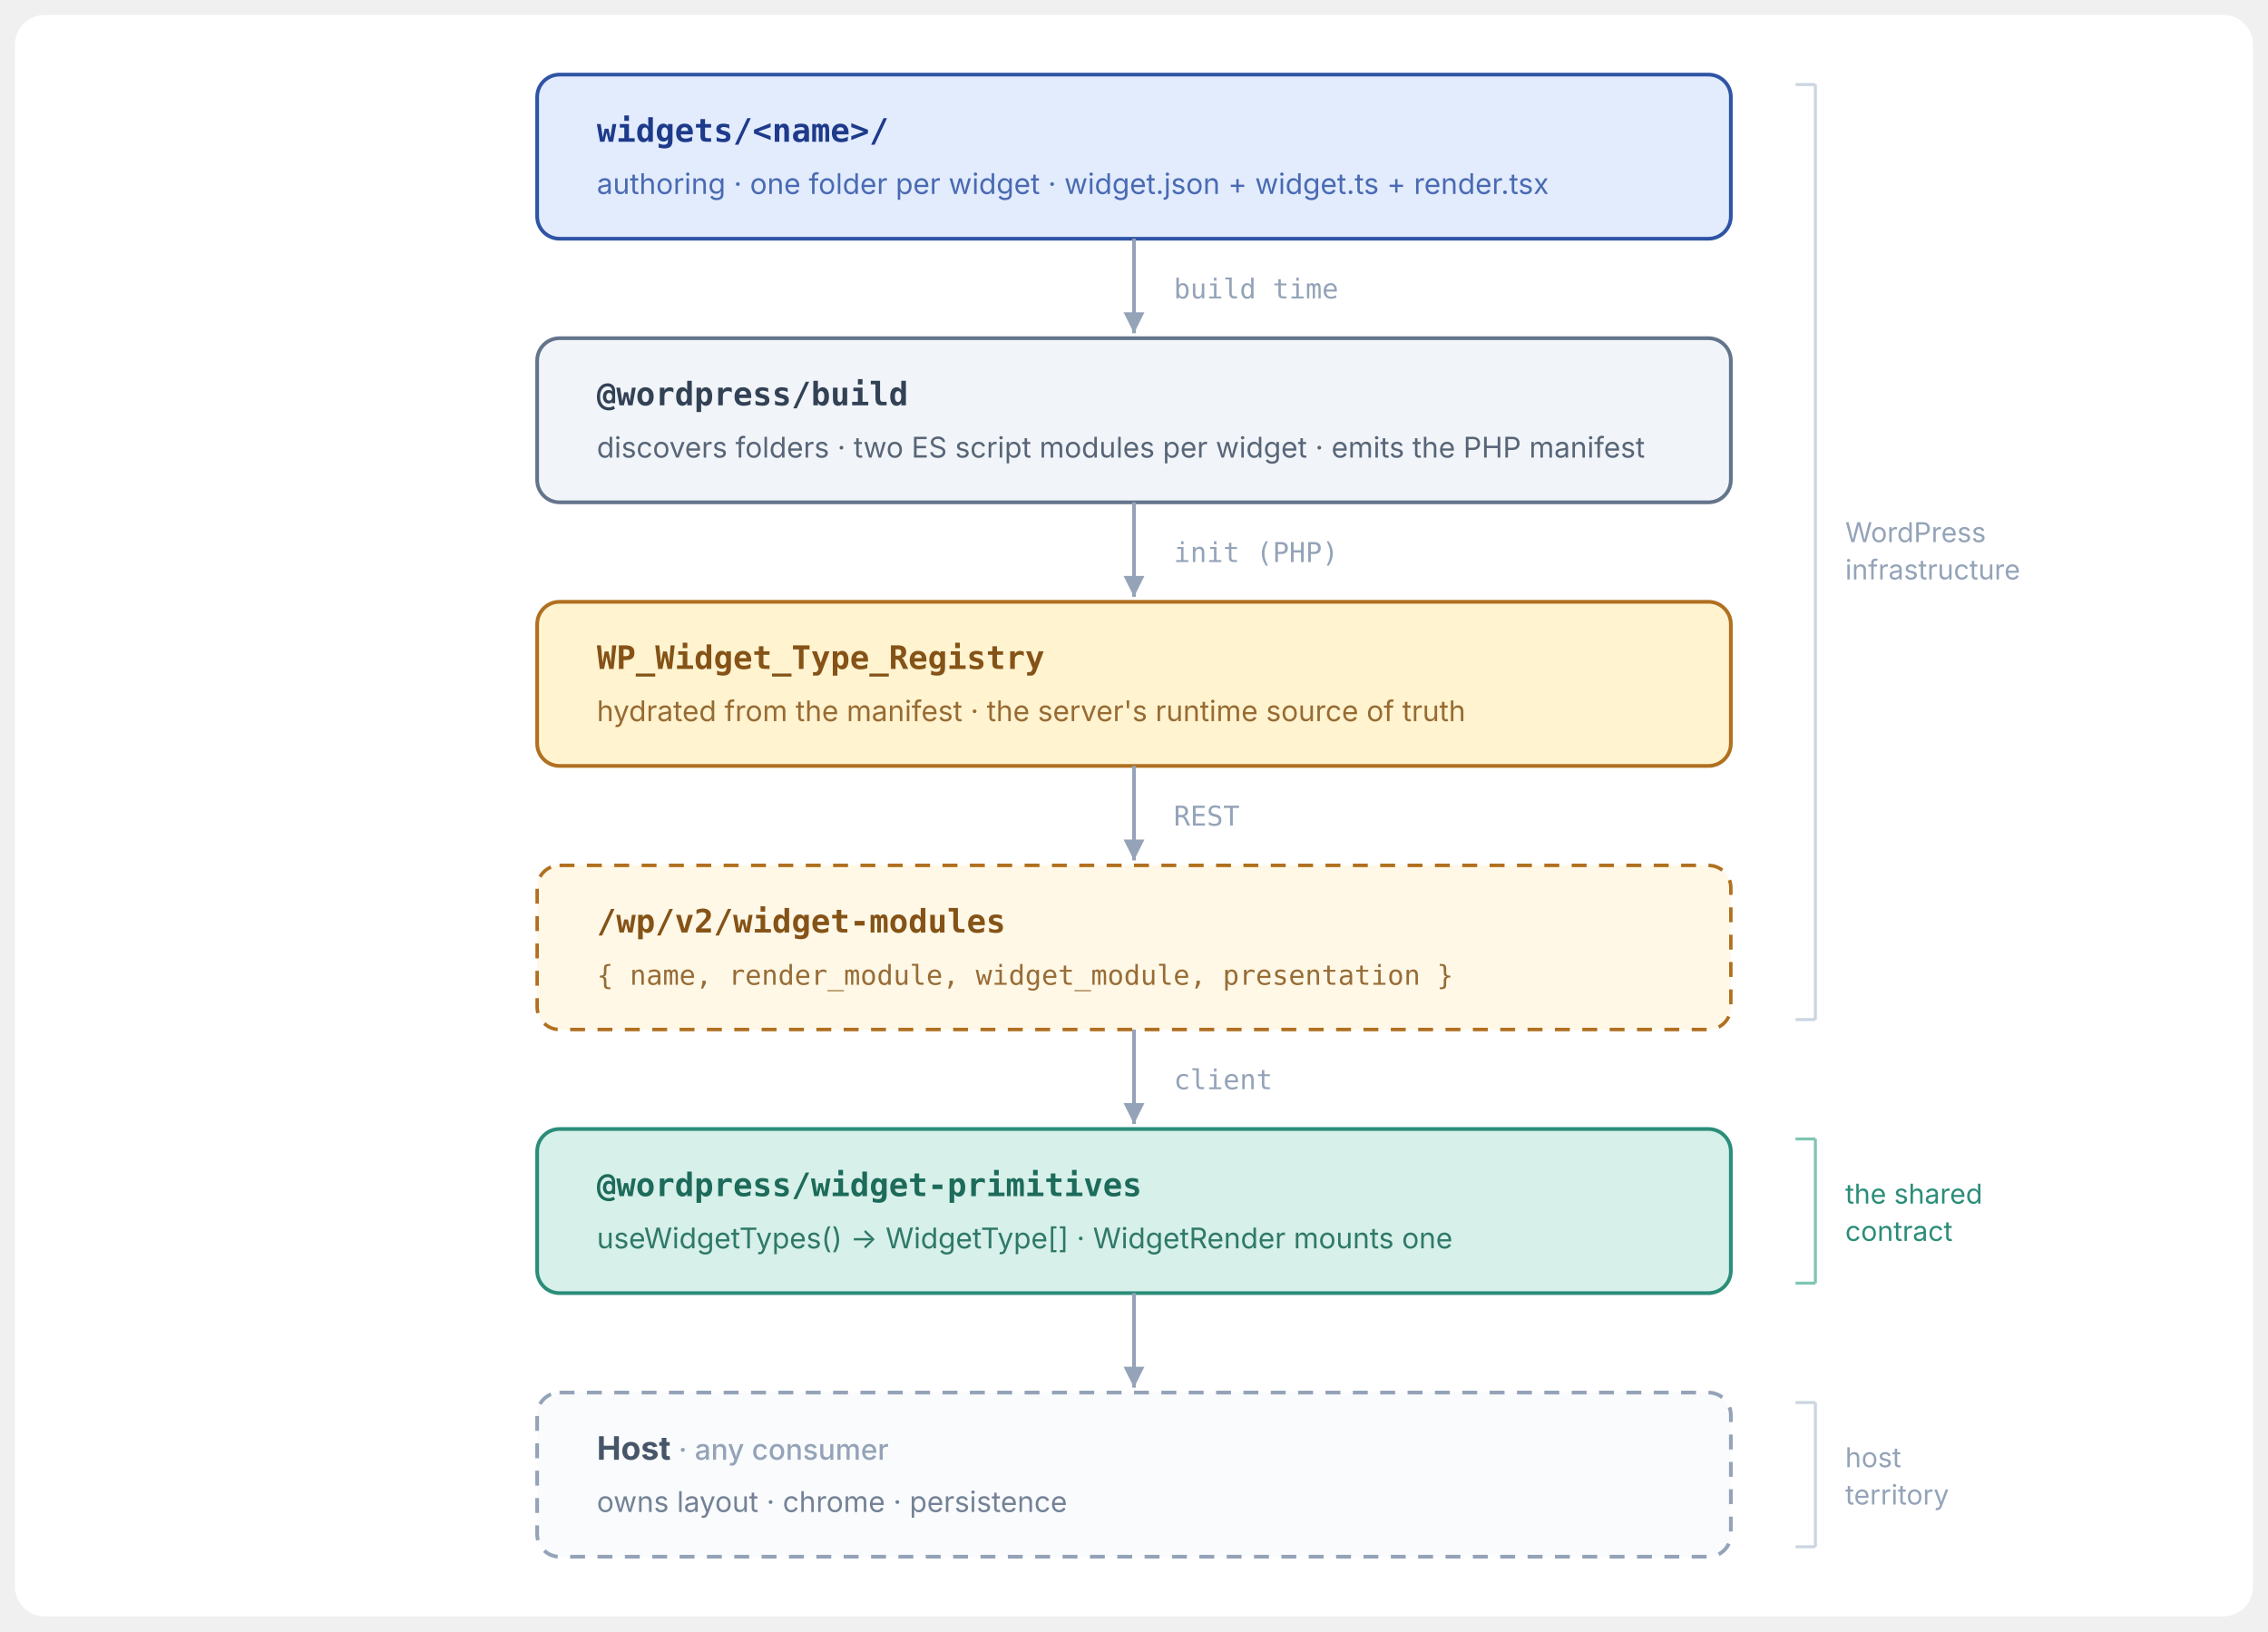
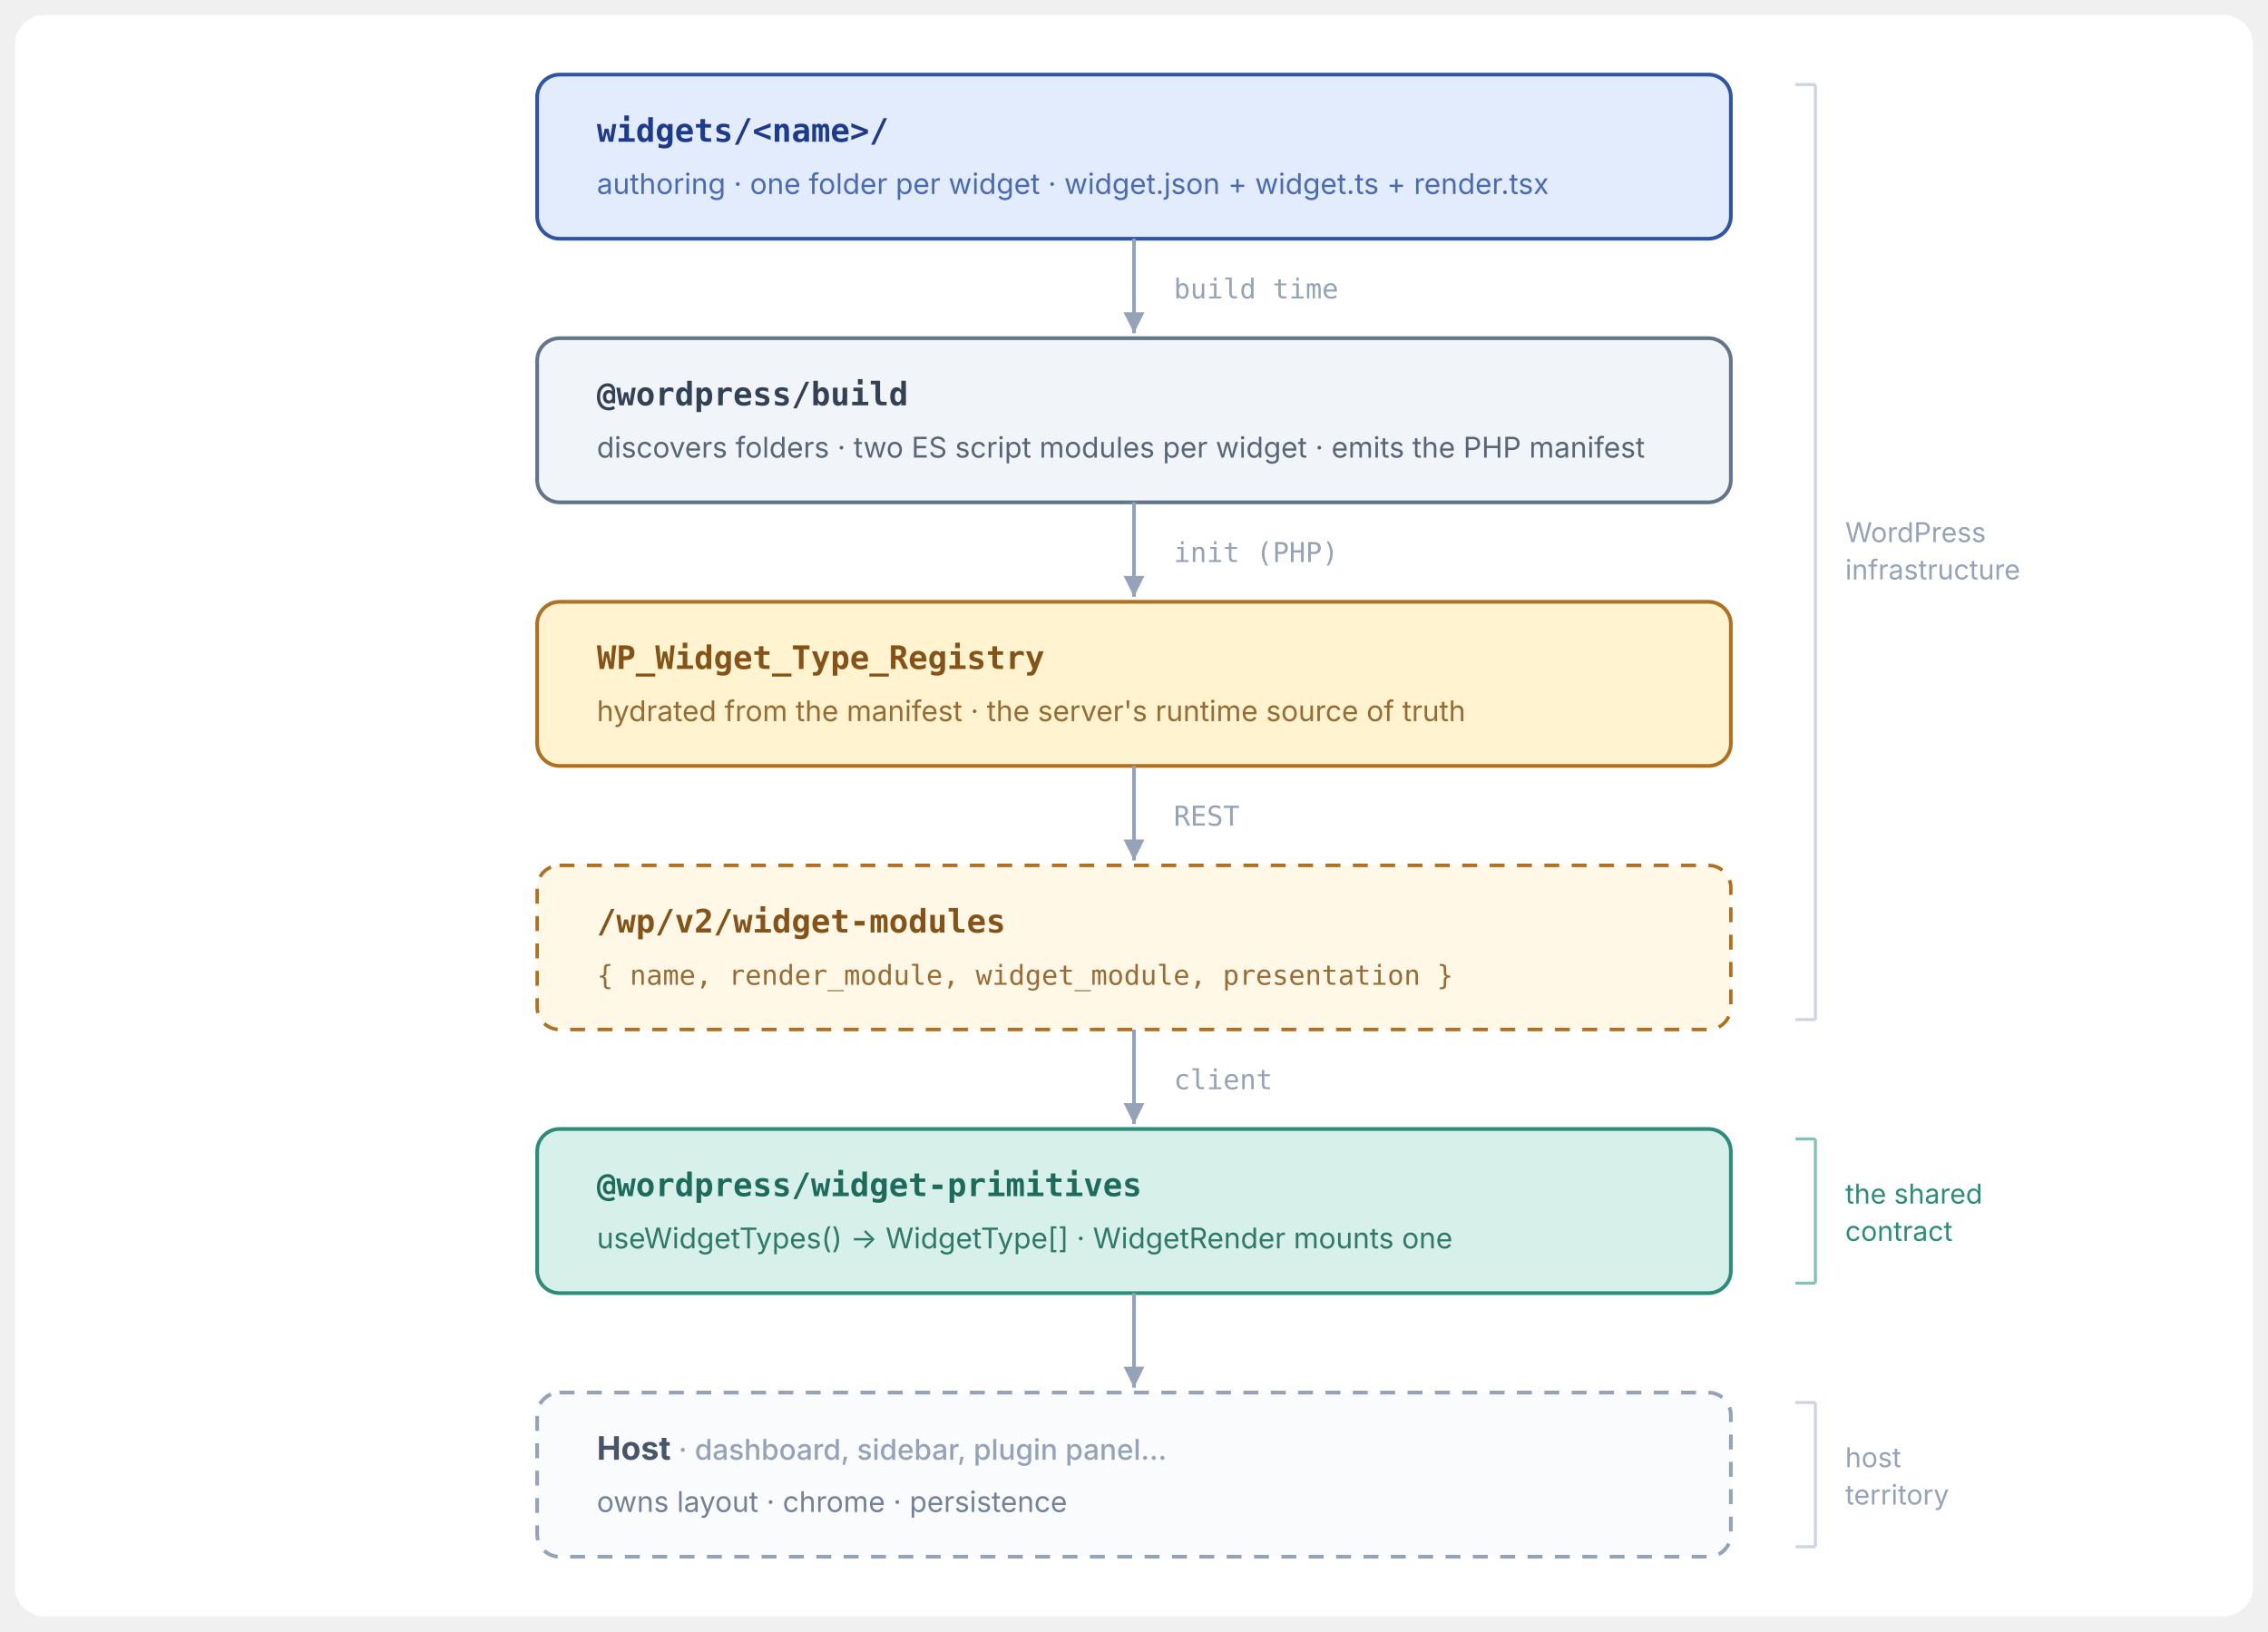
<svg xmlns="http://www.w3.org/2000/svg" viewBox="0 0 912 656" role="img" aria-label="The widget pipeline: from the widgets folder, through the build and the server registry, to the client package and hosts">
  <defs>
    <marker id="arrow" viewBox="0 0 10 10" refX="8" refY="5" markerWidth="7" markerHeight="7" orient="auto-start-reverse">
      <path d="M 0 1 L 8 5 L 0 9 z" fill="#94a3b8" />
    </marker>
  </defs>
  <rect x="6" y="6" width="900" height="644" rx="12" fill="#ffffff" />
  <rect x="216" y="30" width="480" height="66" rx="9" fill="#e2ecfd" stroke="#2f54a5" stroke-width="1.5" />
  <text x="240" y="57" font-family="ui-monospace, SFMono-Regular, monospace" font-size="13" font-weight="700" fill="#1e3a8a">widgets/&lt;name&gt;/</text>
  <text x="240" y="78" font-family="-apple-system, system-ui, sans-serif" font-size="11.5" fill="#2f54a5" opacity="0.85">authoring · one folder per widget · widget.json + widget.ts + render.tsx</text>
  <line x1="456" y1="96" x2="456" y2="134" stroke="#94a3b8" stroke-width="1.5" marker-end="url(#arrow)" />
  <text x="472" y="120" font-family="ui-monospace, monospace" font-size="11" fill="#94a3b8">build time</text>
  <rect x="216" y="136" width="480" height="66" rx="9" fill="#f1f5f9" stroke="#64748b" stroke-width="1.5" />
  <text x="240" y="163" font-family="ui-monospace, SFMono-Regular, monospace" font-size="13" font-weight="700" fill="#334155">@wordpress/build</text>
  <text x="240" y="184" font-family="-apple-system, system-ui, sans-serif" font-size="11.5" fill="#475569" opacity="0.9">discovers folders · two ES script modules per widget · emits the PHP manifest</text>
  <line x1="456" y1="202" x2="456" y2="240" stroke="#94a3b8" stroke-width="1.5" marker-end="url(#arrow)" />
  <text x="472" y="226" font-family="ui-monospace, monospace" font-size="11" fill="#94a3b8">init (PHP)</text>
  <rect x="216" y="242" width="480" height="66" rx="9" fill="#fff3d0" stroke="#b07020" stroke-width="1.5" />
  <text x="240" y="269" font-family="ui-monospace, SFMono-Regular, monospace" font-size="13" font-weight="700" fill="#855317">WP_Widget_Type_Registry</text>
  <text x="240" y="290" font-family="-apple-system, system-ui, sans-serif" font-size="11.5" fill="#855317" opacity="0.85">hydrated from the manifest · the server's runtime source of truth</text>
  <line x1="456" y1="308" x2="456" y2="346" stroke="#94a3b8" stroke-width="1.5" marker-end="url(#arrow)" />
  <text x="472" y="332" font-family="ui-monospace, monospace" font-size="11" fill="#94a3b8">REST</text>
  <rect x="216" y="348" width="480" height="66" rx="9" fill="#fff8e6" stroke="#b07020" stroke-width="1.4" stroke-dasharray="6 5" />
  <text x="240" y="375" font-family="ui-monospace, SFMono-Regular, monospace" font-size="13" font-weight="700" fill="#855317">/wp/v2/widget-modules</text>
  <text x="240" y="396" font-family="ui-monospace, SFMono-Regular, monospace" font-size="11" fill="#855317" opacity="0.85">{ name, render_module, widget_module, presentation }</text>
  <line x1="456" y1="414" x2="456" y2="452" stroke="#94a3b8" stroke-width="1.5" marker-end="url(#arrow)" />
  <text x="472" y="438" font-family="ui-monospace, monospace" font-size="11" fill="#94a3b8">client</text>
  <rect x="216" y="454" width="480" height="66" rx="9" fill="#d7f0ea" stroke="#2b8d79" stroke-width="1.5" />
  <text x="240" y="481" font-family="ui-monospace, SFMono-Regular, monospace" font-size="13" font-weight="700" fill="#1d6b5a">@wordpress/widget-primitives</text>
  <text x="240" y="502" font-family="-apple-system, system-ui, sans-serif" font-size="11.5" fill="#1d6b5a" opacity="0.9">useWidgetTypes() → WidgetType[] · WidgetRender mounts one</text>
  <line x1="456" y1="520" x2="456" y2="558" stroke="#94a3b8" stroke-width="1.5" marker-end="url(#arrow)" />
  <rect x="216" y="560" width="480" height="66" rx="9" fill="#fafbfc" stroke="#94a3b8" stroke-width="1.5" stroke-dasharray="6 5" />
-   <text x="240" y="587" font-family="-apple-system, system-ui, sans-serif" font-size="13" font-weight="700" fill="#475569">Host <tspan font-size="11.5" font-weight="500" fill="#94a3b8">· any consumer</tspan>
+   <text x="240" y="587" font-family="-apple-system, system-ui, sans-serif" font-size="13" font-weight="700" fill="#475569">Host <tspan font-size="11.5" font-weight="500" fill="#94a3b8">· dashboard, sidebar, plugin panel…</tspan>
  </text>
  <text x="240" y="608" font-family="-apple-system, system-ui, sans-serif" font-size="11.5" fill="#64748b" opacity="0.9">owns layout · chrome · persistence</text>
  <line x1="730" y1="34" x2="730" y2="410" stroke="#cbd5e1" stroke-width="1.2" />
  <line x1="730" y1="34" x2="722" y2="34" stroke="#cbd5e1" stroke-width="1.2" />
  <line x1="730" y1="410" x2="722" y2="410" stroke="#cbd5e1" stroke-width="1.2" />
  <text x="742" y="218" font-family="-apple-system, system-ui, sans-serif" font-size="11" fill="#94a3b8">WordPress</text>
  <text x="742" y="233" font-family="-apple-system, system-ui, sans-serif" font-size="11" fill="#94a3b8">infrastructure</text>
  <line x1="730" y1="458" x2="730" y2="516" stroke="#7fc4b3" stroke-width="1.2" />
  <line x1="730" y1="458" x2="722" y2="458" stroke="#7fc4b3" stroke-width="1.2" />
  <line x1="730" y1="516" x2="722" y2="516" stroke="#7fc4b3" stroke-width="1.2" />
  <text x="742" y="484" font-family="-apple-system, system-ui, sans-serif" font-size="11" fill="#2b8d79">the shared</text>
  <text x="742" y="499" font-family="-apple-system, system-ui, sans-serif" font-size="11" fill="#2b8d79">contract</text>
  <line x1="730" y1="564" x2="730" y2="622" stroke="#cbd5e1" stroke-width="1.2" />
  <line x1="730" y1="564" x2="722" y2="564" stroke="#cbd5e1" stroke-width="1.2" />
  <line x1="730" y1="622" x2="722" y2="622" stroke="#cbd5e1" stroke-width="1.2" />
  <text x="742" y="590" font-family="-apple-system, system-ui, sans-serif" font-size="11" fill="#94a3b8">host</text>
  <text x="742" y="605" font-family="-apple-system, system-ui, sans-serif" font-size="11" fill="#94a3b8">territory</text>
</svg>
